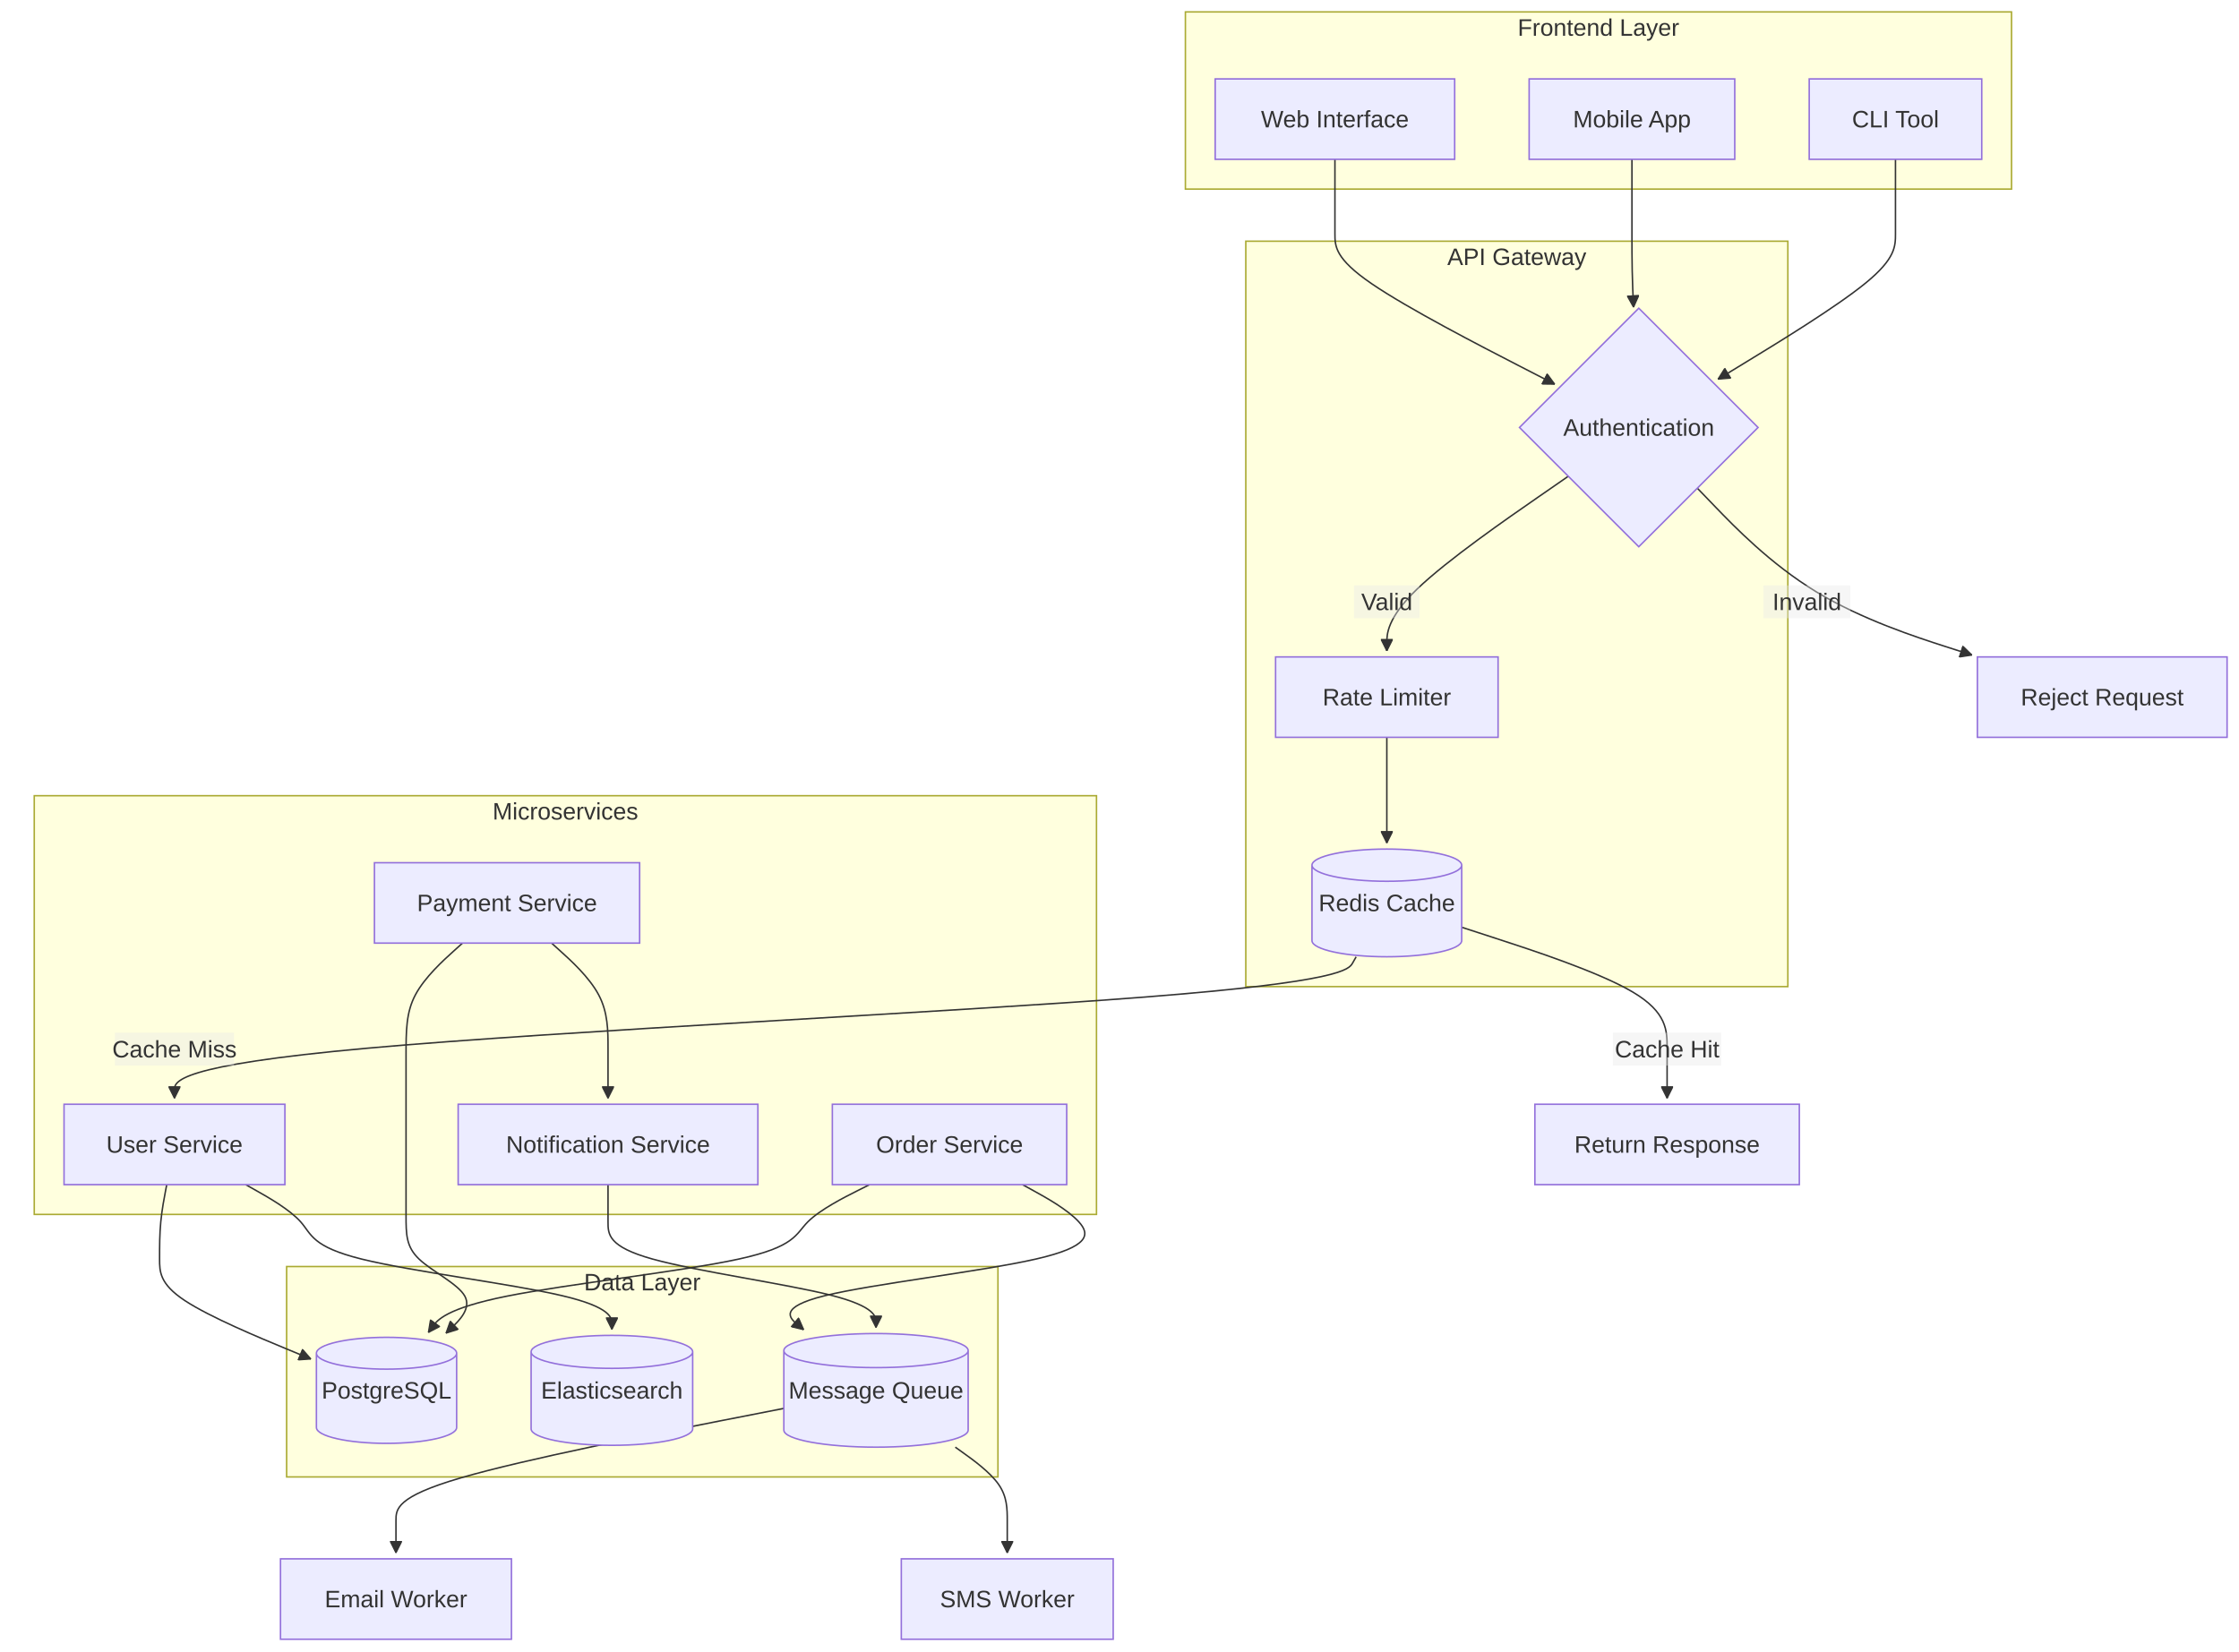
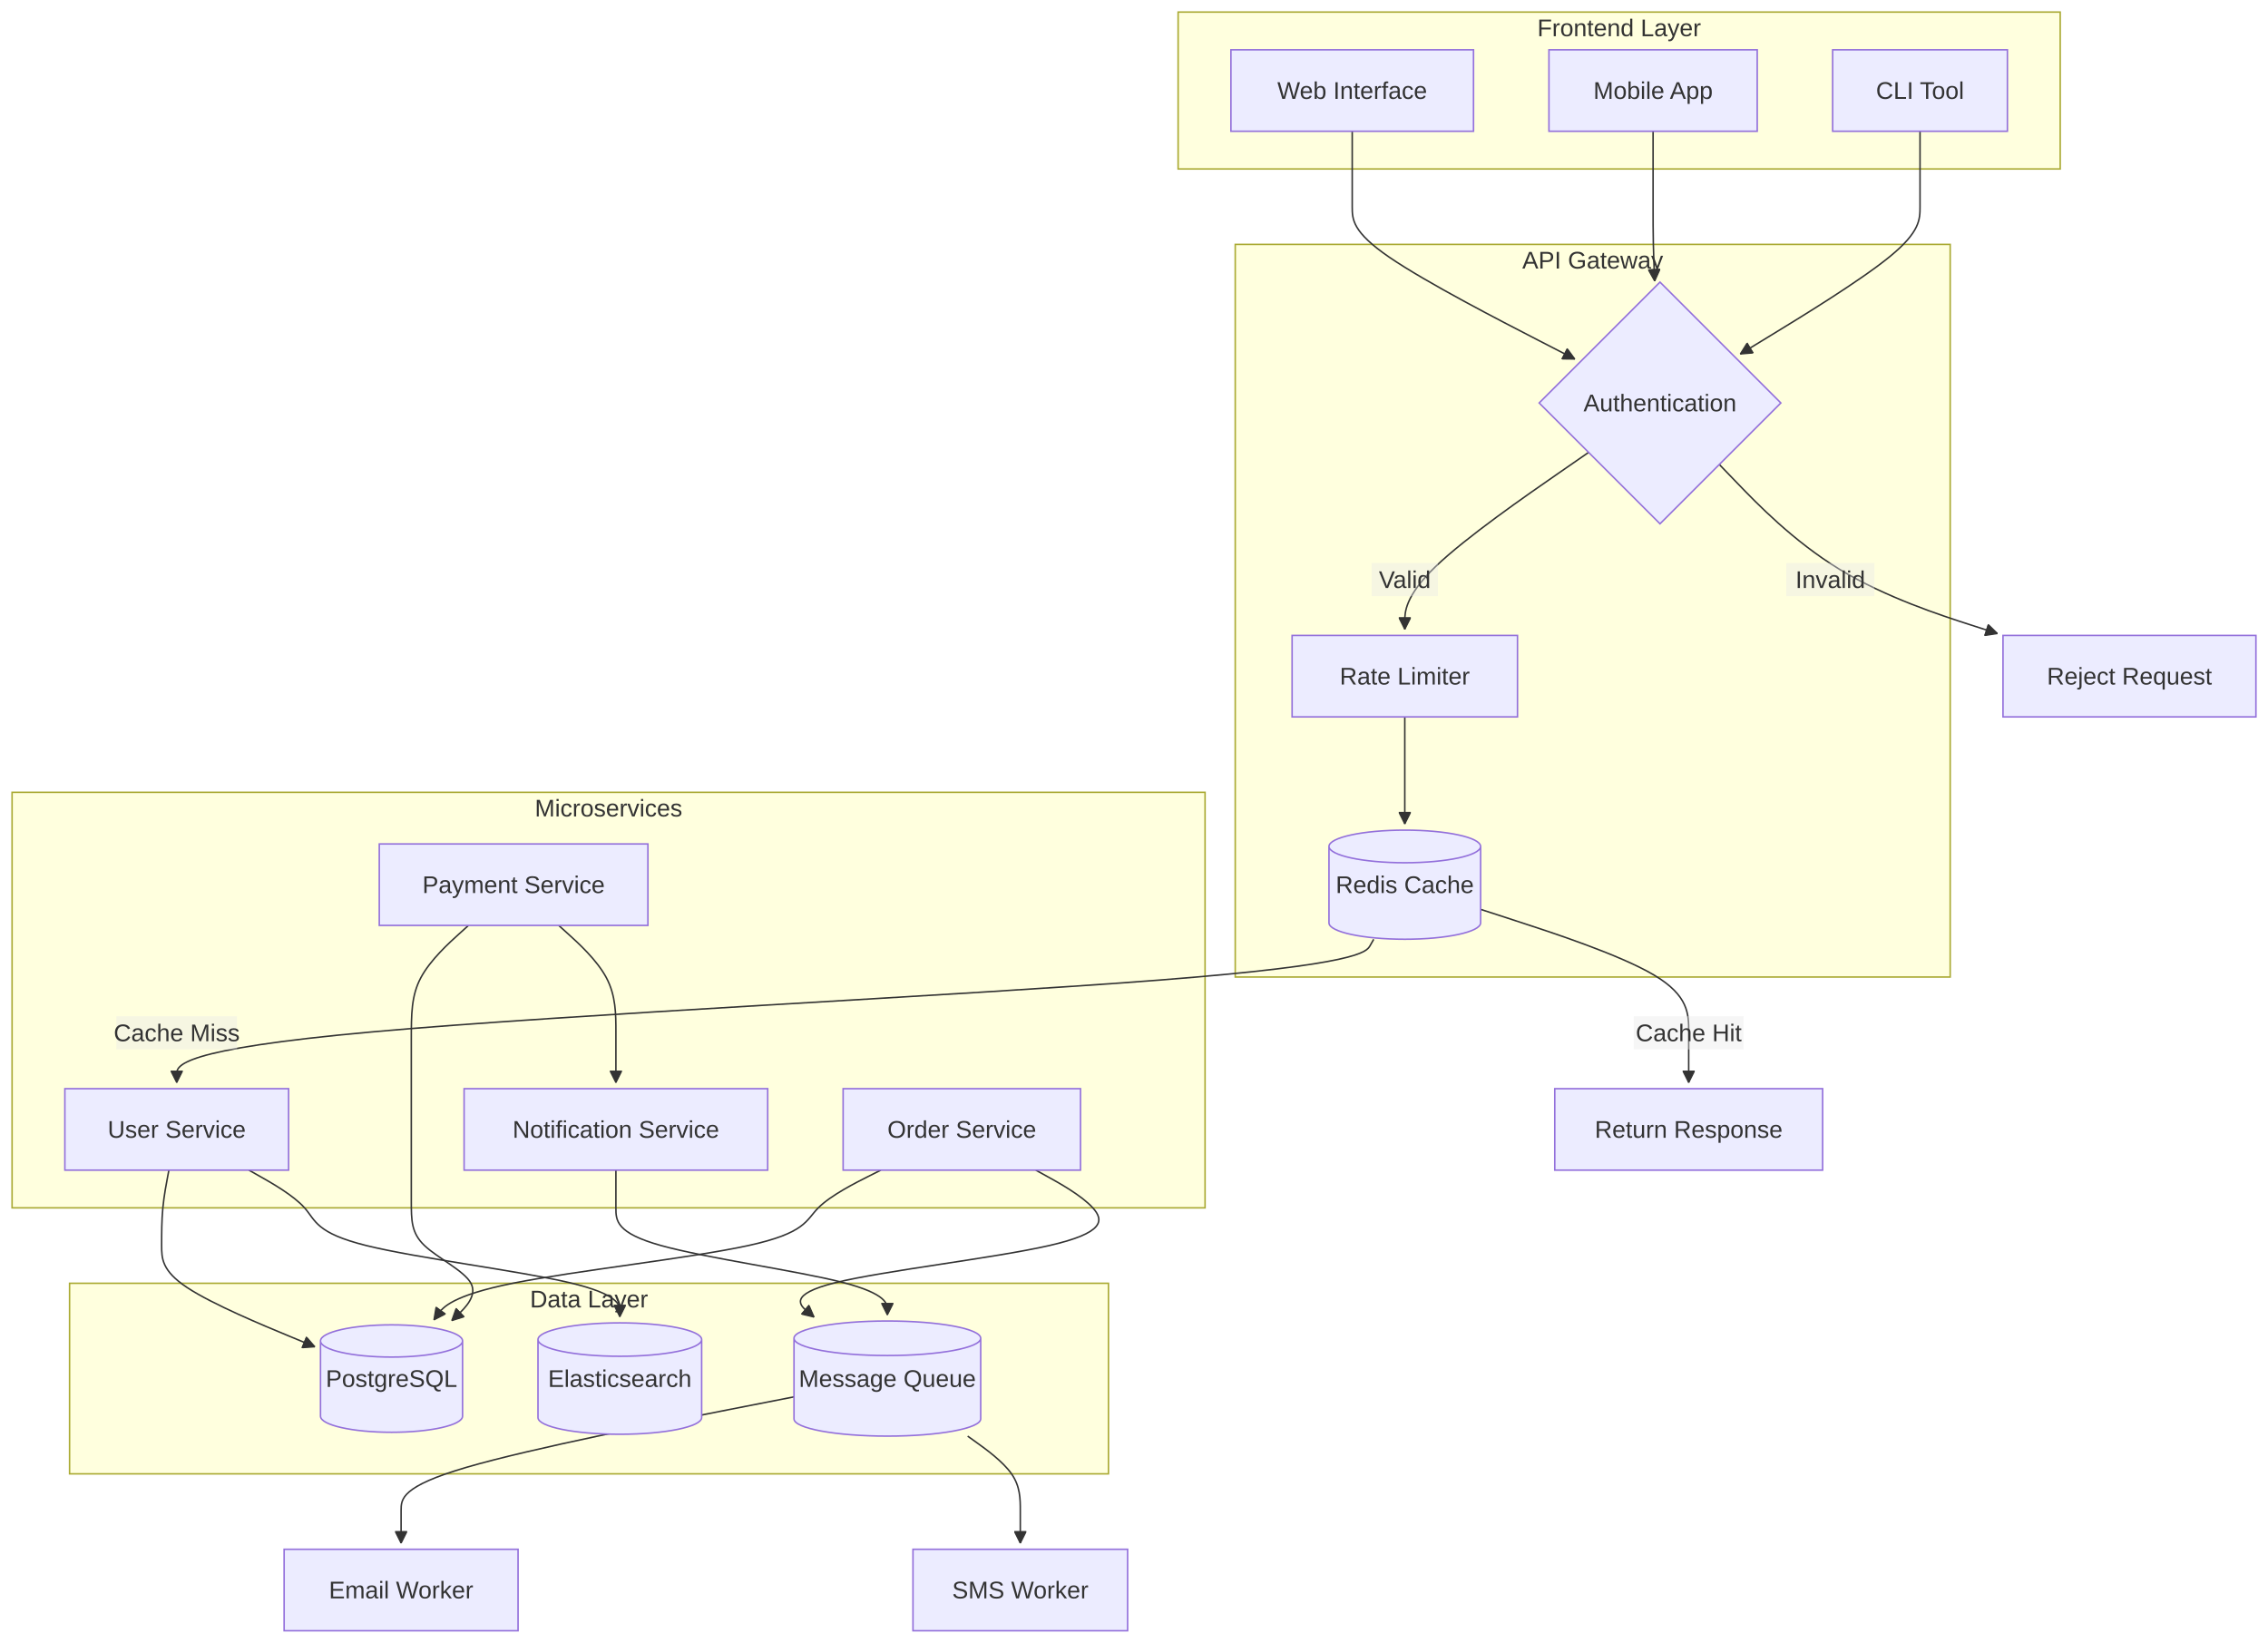
- <svg xmlns="http://www.w3.org/2000/svg" width="1503.418" height="1108.949" viewBox="-8 -28 1503.418 1108.949" class="mermaid">
+ <svg xmlns="http://www.w3.org/2000/svg" width="1503.418" height="1088.949" viewBox="-8 -8 1503.418 1088.949" class="mermaid">
  <style>
.mermaid{font-family:trebuchet ms, verdana, arial, sans-serif;font-size:16px;fill:#333333;}
.error-icon{fill:#552222;}
.error-text{fill:#552222;stroke:#552222;}
.edge-thickness-normal{stroke-width:1px;}
.edge-thickness-thick{stroke-width:3.5px;}
.edge-pattern-solid{stroke-dasharray:0;}
.edge-thickness-invisible{stroke-width:0;fill:none;}
.edge-pattern-dashed{stroke-dasharray:3;}
.edge-pattern-dotted{stroke-dasharray:2;}
.marker{fill:#333333;stroke:#333333;}
.marker.cross{stroke:#333333;}
svg{font-family:trebuchet ms, verdana, arial, sans-serif;font-size:16px;}
p{margin:0;}
.label{font-family:trebuchet ms, verdana, arial, sans-serif;color:#333333;}
.cluster-label text{fill:#333333;}
.cluster-label span{color:#333333;}
.cluster-label span p{background-color:transparent;}
.label text,span{fill:#333333;color:#333333;}
.node rect,.node circle,.node ellipse,.node polygon,.node path{fill:#ECECFF;stroke:#9370DB;stroke-width:1px;}
.rough-node .label text,.node .label text,.image-shape .label,.icon-shape .label{text-anchor:middle;}
.node .katex path{fill:#000;stroke:#000;stroke-width:1px;}
.rough-node .label,.node .label,.image-shape .label,.icon-shape .label{text-align:center;}
.node.clickable{cursor:pointer;}
.root .anchor path{fill:#333333!important;stroke-width:0;stroke:#333333;}
.arrowheadPath{fill:#333333;}
.edgePath .path{stroke:#333333;stroke-width:2.0px;}
.flowchart-link{stroke:#333333;fill:none;}
.edgeLabel{background-color:rgba(232, 232, 232, 0.8);text-align:center;}
.edgeLabel p{background-color:rgba(232, 232, 232, 0.8);}
.edgeLabel rect{opacity:0.5;background-color:rgba(232, 232, 232, 0.8);fill:rgba(232, 232, 232, 0.8);}
.labelBkg{background-color:rgba(232, 232, 232, 0.5);}
.cluster rect{fill:#ffffde;stroke:#aaaa33;stroke-width:1px;}
.cluster text{fill:#333333;}
.cluster span{color:#333333;}
.flowchartTitleText{text-anchor:middle;font-size:18px;fill:#333333;}
rect.text{fill:none;stroke-width:0;}

  </style>
  <defs>
    <marker id="arrow_point" viewBox="0 0 10 10" refX="10" refY="5" markerWidth="8" markerHeight="8" orient="auto" markerUnits="userSpaceOnUse">
      <path d="M 0 0 L 10 5 L 0 10 z" class="marker" />
    </marker>
    <marker id="arrow_point_start" viewBox="0 0 10 10" refX="4.5" refY="5" markerWidth="8" markerHeight="8" orient="auto" markerUnits="userSpaceOnUse">
      <path d="M 0 5 L 10 10 L 10 0 z" class="marker" />
    </marker>
    <marker id="arrow_cross" viewBox="0 0 11 11" refX="12" refY="5.2" markerWidth="11" markerHeight="11" orient="auto" markerUnits="userSpaceOnUse">
      <path d="M 1 1 L 10 10 M 10 1 L 1 10" class="marker cross" fill="none" stroke-width="2" />
    </marker>
    <marker id="arrow_cross_start" viewBox="0 0 11 11" refX="-1" refY="5.2" markerWidth="11" markerHeight="11" orient="auto" markerUnits="userSpaceOnUse">
      <path d="M 1 1 L 10 10 M 10 1 L 1 10" class="marker cross" fill="none" stroke-width="2" />
    </marker>
    <marker id="arrow_circle" viewBox="0 0 10 10" refX="11" refY="5" markerWidth="11" markerHeight="11" orient="auto" markerUnits="userSpaceOnUse">
      <circle cx="5" cy="5" r="5" class="marker" />
    </marker>
    <marker id="arrow_circle_start" viewBox="0 0 10 10" refX="-1" refY="5" markerWidth="11" markerHeight="11" orient="auto" markerUnits="userSpaceOnUse">
      <circle cx="5" cy="5" r="5" class="marker" />
    </marker>
  </defs>
  <g class="root">
    <g class="clusters">
      <g class="cluster" id="subgraph-Frontend">
-         <rect x="787.957" y="-20" width="554.719" height="119" class="cluster" />
-         <text x="1065.316" y="-4" class="cluster-label" text-anchor="middle">Frontend Layer</text>
+         <rect x="772.957" y="0" width="584.719" height="104" class="cluster" />
+         <text x="1065.316" y="16" class="cluster-label" text-anchor="middle">Frontend Layer</text>
      </g>
      <g class="cluster" id="subgraph-API">
-         <rect x="828.512" y="134" width="363.977" height="500.635" class="cluster" />
-         <text x="1010.5" y="150" class="cluster-label" text-anchor="middle">API Gateway</text>
+         <rect x="810.812" y="154" width="473.941" height="485.635" class="cluster" />
+         <text x="1047.783" y="170" class="cluster-label" text-anchor="middle">API Gateway</text>
      </g>
      <g class="cluster" id="subgraph-Services">
-         <rect x="15" y="506.419" width="713.262" height="281.216" class="cluster" />
-         <text x="371.631" y="522.419" class="cluster-label" text-anchor="middle">Microservices</text>
+         <rect x="0" y="517.203" width="790.812" height="275.431" class="cluster" />
+         <text x="395.406" y="533.203" class="cluster-label" text-anchor="middle">Microservices</text>
      </g>
      <g class="cluster" id="subgraph-Data">
-         <rect x="184.459" y="822.635" width="477.633" height="141.314" class="cluster" />
-         <text x="423.275" y="838.635" class="cluster-label" text-anchor="middle">Data Layer</text>
+         <rect x="38.111" y="842.635" width="688.668" height="126.314" class="cluster" />
+         <text x="382.445" y="858.635" class="cluster-label" text-anchor="middle">Data Layer</text>
      </g>
    </g>
    <g class="edgePaths">
      <g class="edge" id="edge-L-UI-Auth-0">
        <path d="M888.363,79L888.363,83.167C888.363,87.333,888.363,95.667,888.363,104C888.363,112.333,888.363,120.667,888.363,129C888.363,137.333,888.363,145.667,912.963,162.506C937.563,179.345,986.763,204.69,1011.363,217.363L1035.964,230.035" class="edge-thickness-normal edge-pattern-solid edge-thickness-normal edge-pattern-solid flowchart-link" marker-end="url(#arrow_point)" />
      </g>
      <g class="edge" id="edge-L-Mobile-Auth-0">
        <path d="M1087.801,79L1087.801,83.167C1087.801,87.333,1087.801,95.667,1087.801,104C1087.801,112.333,1087.801,120.667,1087.801,129C1087.801,137.333,1087.801,145.667,1087.978,153.892C1088.155,162.118,1088.509,170.235,1088.686,174.294L1088.863,178.353" class="edge-thickness-normal edge-pattern-solid edge-thickness-normal edge-pattern-solid flowchart-link" marker-end="url(#arrow_point)" />
      </g>
      <g class="edge" id="edge-L-CLI-Auth-0">
        <path d="M1264.754,79L1264.754,83.167C1264.754,87.333,1264.754,95.667,1264.754,104C1264.754,112.333,1264.754,120.667,1264.754,129C1264.754,137.333,1264.754,145.667,1244.889,161.946C1225.023,178.226,1185.293,202.452,1165.427,214.565L1145.562,226.678" class="edge-thickness-normal edge-pattern-solid edge-thickness-normal edge-pattern-solid flowchart-link" marker-end="url(#arrow_point)" />
      </g>
      <g class="edge" id="edge-L-Auth-Rate-0">
        <path d="M1045.051,291.867L1024.745,305.923C1004.439,319.979,963.827,348.091,943.521,367.647C923.215,387.203,923.215,398.203,923.215,403.703L923.215,409.203" class="edge-thickness-normal edge-pattern-solid edge-thickness-normal edge-pattern-solid flowchart-link" marker-end="url(#arrow_point)" />
      </g>
      <g class="edge" id="edge-L-Auth-Reject-0">
        <path d="M1131.707,299.883L1143.972,312.603C1156.237,325.323,1180.766,350.763,1211.502,369.445C1242.238,388.127,1279.182,400.051,1297.654,406.013L1316.125,411.974" class="edge-thickness-normal edge-pattern-solid edge-thickness-normal edge-pattern-solid flowchart-link" marker-end="url(#arrow_point)" />
      </g>
      <g class="edge" id="edge-L-Rate-Cache-0">
        <path d="M923.215,467.203L923.215,471.37C923.215,475.536,923.215,483.87,923.215,492.203C923.215,500.536,923.215,508.87,923.215,516.536C923.215,524.203,923.215,531.203,923.215,534.703L923.215,538.203" class="edge-thickness-normal edge-pattern-solid edge-thickness-normal edge-pattern-solid flowchart-link" marker-end="url(#arrow_point)" />
      </g>
      <g class="edge" id="edge-L-Cache-Response-0">
        <path d="M973.48,594.769L996.469,602.247C1019.457,609.724,1065.434,624.679,1088.422,638.324C1111.41,651.968,1111.41,664.301,1111.41,675.968C1111.41,687.635,1111.41,698.635,1111.41,704.135L1111.41,709.635" class="edge-thickness-normal edge-pattern-solid edge-thickness-normal edge-pattern-solid flowchart-link" marker-end="url(#arrow_point)" />
      </g>
      <g class="edge" id="edge-L-Cache-UserSvc-0">
        <path d="M902.596,614.635L900.224,618.801C897.852,622.968,893.108,631.301,760.867,641.635C628.626,651.968,368.889,664.301,239.021,675.968C109.152,687.635,109.152,698.635,109.152,704.135L109.152,709.635" class="edge-thickness-normal edge-pattern-solid edge-thickness-normal edge-pattern-solid flowchart-link" marker-end="url(#arrow_point)" />
      </g>
      <g class="edge" id="edge-L-UserSvc-DB-0">
        <path d="M103.96,767.635L103.159,771.801C102.357,775.968,100.755,784.301,99.954,792.635C99.152,800.968,99.152,809.301,99.152,817.635C99.152,825.968,99.152,834.301,116.088,845.487C133.023,856.672,166.893,870.71,183.829,877.728L200.764,884.747" class="edge-thickness-normal edge-pattern-solid edge-thickness-normal edge-pattern-solid flowchart-link" marker-end="url(#arrow_point)" />
      </g>
      <g class="edge" id="edge-L-UserSvc-Search-0">
        <path d="M156.987,767.635L164.369,771.801C171.751,775.968,186.515,784.301,193.897,792.635C201.279,800.968,201.279,809.301,234.878,817.635C268.476,825.968,335.673,834.301,369.271,842.173C402.869,850.045,402.869,857.456,402.869,861.162L402.869,864.867" class="edge-thickness-normal edge-pattern-solid edge-thickness-normal edge-pattern-solid flowchart-link" marker-end="url(#arrow_point)" />
      </g>
      <g class="edge" id="edge-L-OrderSvc-DB-0">
        <path d="M575.867,767.635L567.578,771.801C559.29,775.968,542.712,784.301,534.423,792.635C526.135,800.968,526.135,809.301,487.98,817.635C449.825,825.968,373.515,834.301,332.431,842.519C291.348,850.736,285.49,858.837,282.562,862.888L279.633,866.938" class="edge-thickness-normal edge-pattern-solid edge-thickness-normal edge-pattern-solid flowchart-link" marker-end="url(#arrow_point)" />
      </g>
      <g class="edge" id="edge-L-OrderSvc-Queue-0">
        <path d="M678.59,767.635L686.153,771.801C693.717,775.968,708.844,784.301,716.407,792.635C723.971,800.968,723.971,809.301,687.463,817.635C650.955,825.968,577.939,834.301,545.888,842.206C513.836,850.111,522.748,857.587,527.204,861.326L531.66,865.064" class="edge-thickness-normal edge-pattern-solid edge-thickness-normal edge-pattern-solid flowchart-link" marker-end="url(#arrow_point)" />
      </g>
      <g class="edge" id="edge-L-PaymentSvc-DB-0">
        <path d="M302.547,605.419L296.23,611.121C289.913,616.824,277.279,628.229,270.962,640.099C264.645,651.968,264.645,664.301,264.645,681.135C264.645,697.968,264.645,719.301,264.645,738.635C264.645,757.968,264.645,775.301,264.645,788.135C264.645,800.968,264.645,809.301,273.405,817.635C282.165,825.968,299.685,834.301,304.152,842.597C308.62,850.892,300.035,859.149,295.742,863.278L291.45,867.407" class="edge-thickness-normal edge-pattern-solid edge-thickness-normal edge-pattern-solid flowchart-link" marker-end="url(#arrow_point)" />
      </g>
      <g class="edge" id="edge-L-PaymentSvc-NotifySvc-0">
        <path d="M362.367,605.419L368.684,611.121C375.001,616.824,387.635,628.229,393.952,640.099C400.27,651.968,400.27,664.301,400.27,675.968C400.27,687.635,400.27,698.635,400.27,704.135L400.27,709.635" class="edge-thickness-normal edge-pattern-solid edge-thickness-normal edge-pattern-solid flowchart-link" marker-end="url(#arrow_point)" />
      </g>
      <g class="edge" id="edge-L-NotifySvc-Queue-0">
        <path d="M400.27,767.635L400.27,771.801C400.27,775.968,400.27,784.301,400.27,792.635C400.27,800.968,400.27,809.301,430.259,817.635C460.249,825.968,520.229,834.301,550.219,841.968C580.209,849.635,580.209,856.635,580.209,860.135L580.209,863.635" class="edge-thickness-normal edge-pattern-solid edge-thickness-normal edge-pattern-solid flowchart-link" marker-end="url(#arrow_point)" />
      </g>
      <g class="edge" id="edge-L-Queue-EmailWorker-0">
        <path d="M518.326,917.917L474.919,926.422C431.511,934.927,344.696,951.938,301.288,964.61C257.881,977.282,257.881,985.615,257.881,993.282C257.881,1000.949,257.881,1007.949,257.881,1011.449L257.881,1014.949" class="edge-thickness-normal edge-pattern-solid edge-thickness-normal edge-pattern-solid flowchart-link" marker-end="url(#arrow_point)" />
      </g>
      <g class="edge" id="edge-L-Queue-SMSWorker-0">
        <path d="M633.453,943.949L639.267,948.115C645.081,952.282,656.71,960.615,662.524,968.949C668.338,977.282,668.338,985.615,668.338,993.282C668.338,1000.949,668.338,1007.949,668.338,1011.449L668.338,1014.949" class="edge-thickness-normal edge-pattern-solid edge-thickness-normal edge-pattern-solid flowchart-link" marker-end="url(#arrow_point)" />
      </g>
    </g>
    <g class="edgeLabels">
      <g class="edgeLabel" id="edge-label-L-Auth-Rate-0">
        <rect x="901.215" y="365.203" width="44" height="22" class="edge-label-bg" />
        <text x="923.215" y="376.203" class="edge-label" text-anchor="middle" dominant-baseline="central">Valid</text>
      </g>
      <g class="edgeLabel" id="edge-label-L-Auth-Reject-0">
        <rect x="1176.095" y="365.203" width="58.4" height="22" class="edge-label-bg" />
        <text x="1205.295" y="376.203" class="edge-label" text-anchor="middle" dominant-baseline="central">Invalid</text>
      </g>
      <g class="edgeLabel" id="edge-label-L-Cache-Response-0">
        <rect x="1075.01" y="665.635" width="72.8" height="22" class="edge-label-bg" />
        <text x="1111.41" y="676.635" class="edge-label" text-anchor="middle" dominant-baseline="central">Cache Hit</text>
      </g>
      <g class="edgeLabel" id="edge-label-L-Cache-UserSvc-0">
        <rect x="69.152" y="665.635" width="80" height="22" class="edge-label-bg" />
        <text x="109.152" y="676.635" class="edge-label" text-anchor="middle" dominant-baseline="central">Cache Miss</text>
      </g>
    </g>
    <g class="nodes">
      <g class="node default" id="node-UI">
        <rect x="807.957" y="25" width="160.813" height="54" />
        <text x="888.363" y="52" class="label" text-anchor="middle" dominant-baseline="central">Web Interface</text>
      </g>
      <g class="node default" id="node-Mobile">
        <rect x="1018.77" y="25" width="138.063" height="54" />
        <text x="1087.801" y="52" class="label" text-anchor="middle" dominant-baseline="central">Mobile App</text>
      </g>
      <g class="node default" id="node-CLI">
        <rect x="1206.832" y="25" width="115.844" height="54" />
        <text x="1264.754" y="52" class="label" text-anchor="middle" dominant-baseline="central">CLI Tool</text>
      </g>
      <g class="node default" id="node-Auth">
        <polygon points="1092.387,179 1172.488,259.102 1092.387,339.203 1012.285,259.102" />
        <text x="1092.387" y="259.102" class="label" text-anchor="middle" dominant-baseline="central">Authentication</text>
      </g>
      <g class="node default" id="node-Rate">
        <rect x="848.512" y="413.203" width="149.406" height="54" />
        <text x="923.215" y="440.203" class="label" text-anchor="middle" dominant-baseline="central">Rate Limiter</text>
      </g>
      <g class="node default" id="node-Cache">
        <path d="M 872.949 553.068 a 50.266 10.865 0 0 0 100.531 0 a 50.266 10.865 0 0 0 -100.531 0 l 0 50.702 a 50.266 10.865 0 0 0 100.531 0 l 0 -50.702" />
        <text x="923.215" y="578.419" class="label" text-anchor="middle" dominant-baseline="central">Redis Cache</text>
      </g>
      <g class="node default" id="node-UserSvc">
        <rect x="35" y="713.635" width="148.305" height="54" />
        <text x="109.152" y="740.635" class="label" text-anchor="middle" dominant-baseline="central">User Service</text>
      </g>
      <g class="node default" id="node-OrderSvc">
        <rect x="550.895" y="713.635" width="157.367" height="54" />
        <text x="629.578" y="740.635" class="label" text-anchor="middle" dominant-baseline="central">Order Service</text>
      </g>
      <g class="node default" id="node-PaymentSvc">
        <rect x="243.422" y="551.419" width="178.07" height="54" />
        <text x="332.457" y="578.419" class="label" text-anchor="middle" dominant-baseline="central">Payment Service</text>
      </g>
      <g class="node default" id="node-NotifySvc">
        <rect x="299.645" y="713.635" width="201.25" height="54" />
        <text x="400.27" y="740.635" class="label" text-anchor="middle" dominant-baseline="central">Notification Service</text>
      </g>
      <g class="node default" id="node-DB">
        <path d="M 204.459 880.863 a 47.082 10.684 0 0 0 94.164 0 a 47.082 10.684 0 0 0 -94.164 0 l 0 49.857 a 47.082 10.684 0 0 0 94.164 0 l 0 -49.857" />
        <text x="251.541" y="905.792" class="label" text-anchor="middle" dominant-baseline="central">PostgreSQL</text>
      </g>
      <g class="node default" id="node-Search">
        <path d="M 348.623 879.944 a 54.246 11.077 0 0 0 108.492 0 a 54.246 11.077 0 0 0 -108.492 0 l 0 51.694 a 54.246 11.077 0 0 0 108.492 0 l 0 -51.694" />
        <text x="402.869" y="905.792" class="label" text-anchor="middle" dominant-baseline="central">Elasticsearch</text>
      </g>
      <g class="node default" id="node-Queue">
        <path d="M 518.326 879.082 a 61.883 11.447 0 0 0 123.766 0 a 61.883 11.447 0 0 0 -123.766 0 l 0 53.42 a 61.883 11.447 0 0 0 123.766 0 l 0 -53.42" />
        <text x="580.209" y="905.792" class="label" text-anchor="middle" dominant-baseline="central">Message Queue</text>
      </g>
      <g class="node default" id="node-Reject">
        <rect x="1319.754" y="413.203" width="167.664" height="54" />
        <text x="1403.586" y="440.203" class="label" text-anchor="middle" dominant-baseline="central">Reject Request</text>
      </g>
      <g class="node default" id="node-Response">
        <rect x="1022.625" y="713.635" width="177.57" height="54" />
        <text x="1111.41" y="740.635" class="label" text-anchor="middle" dominant-baseline="central">Return Response</text>
      </g>
      <g class="node default" id="node-EmailWorker">
        <rect x="180.342" y="1018.949" width="155.078" height="54" />
        <text x="257.881" y="1045.949" class="label" text-anchor="middle" dominant-baseline="central">Email Worker</text>
      </g>
      <g class="node default" id="node-SMSWorker">
        <rect x="597.197" y="1018.949" width="142.281" height="54" />
        <text x="668.338" y="1045.949" class="label" text-anchor="middle" dominant-baseline="central">SMS Worker</text>
      </g>
    </g>
  </g>
</svg>
